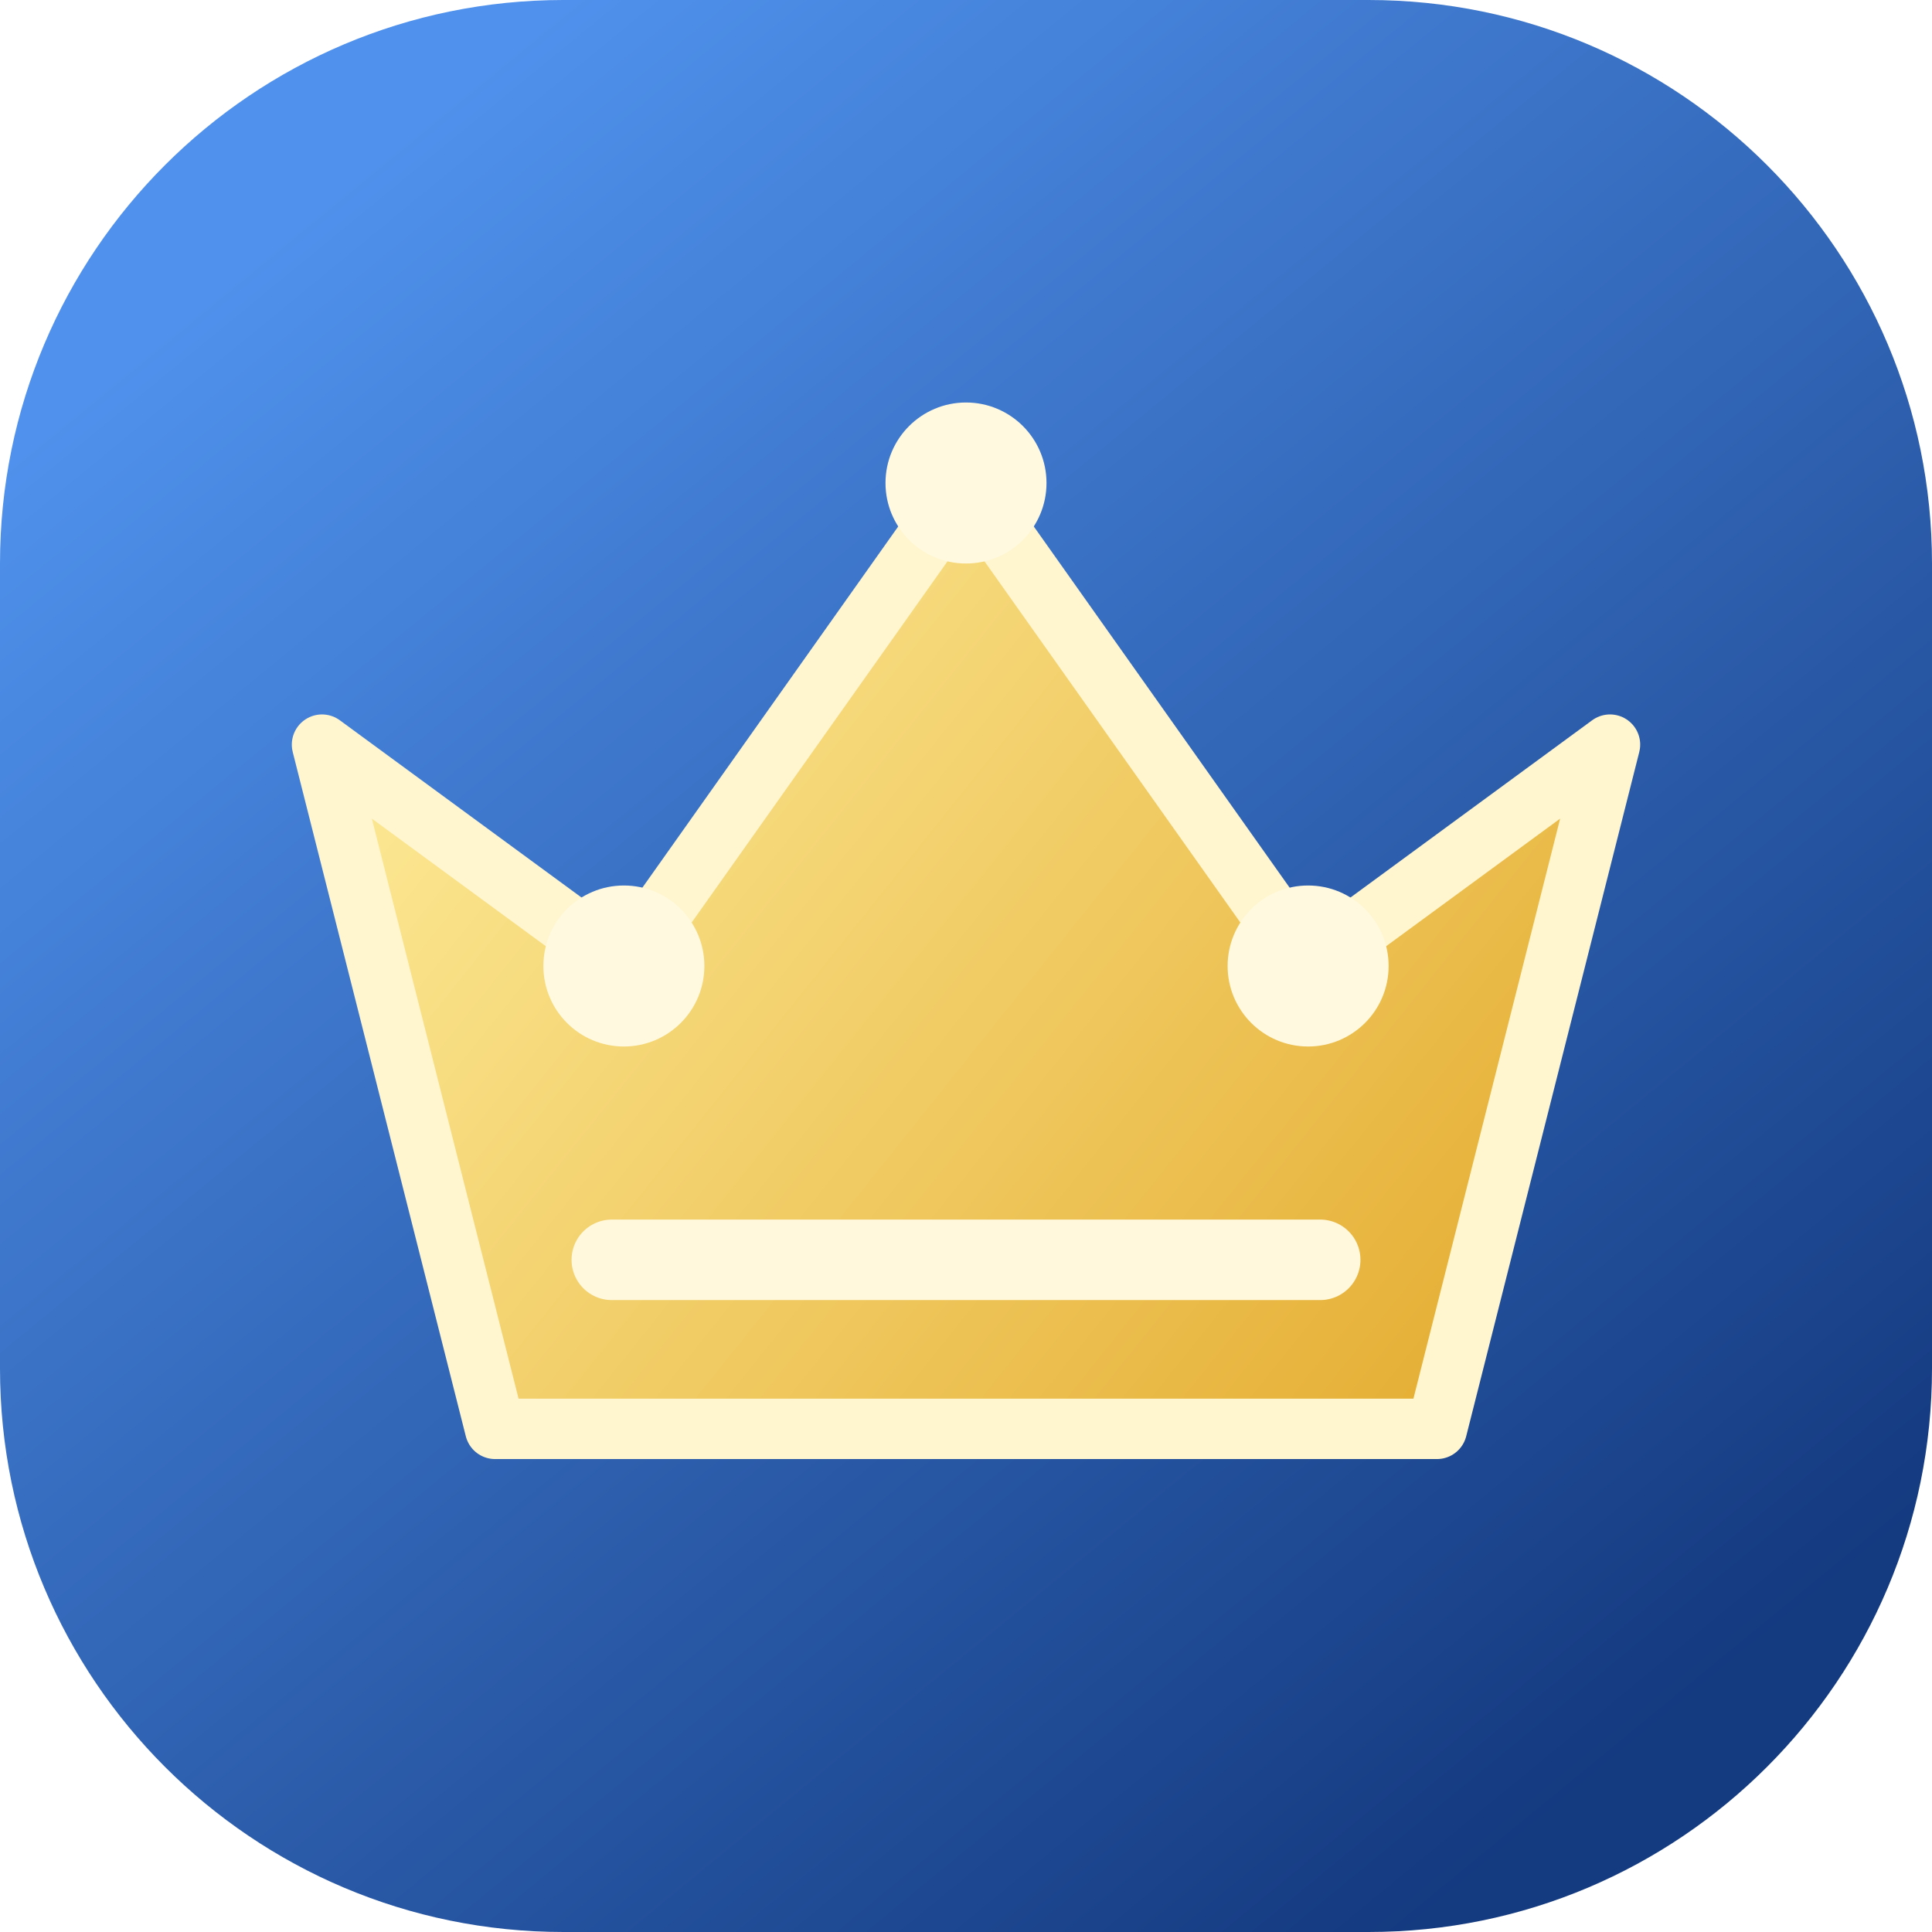
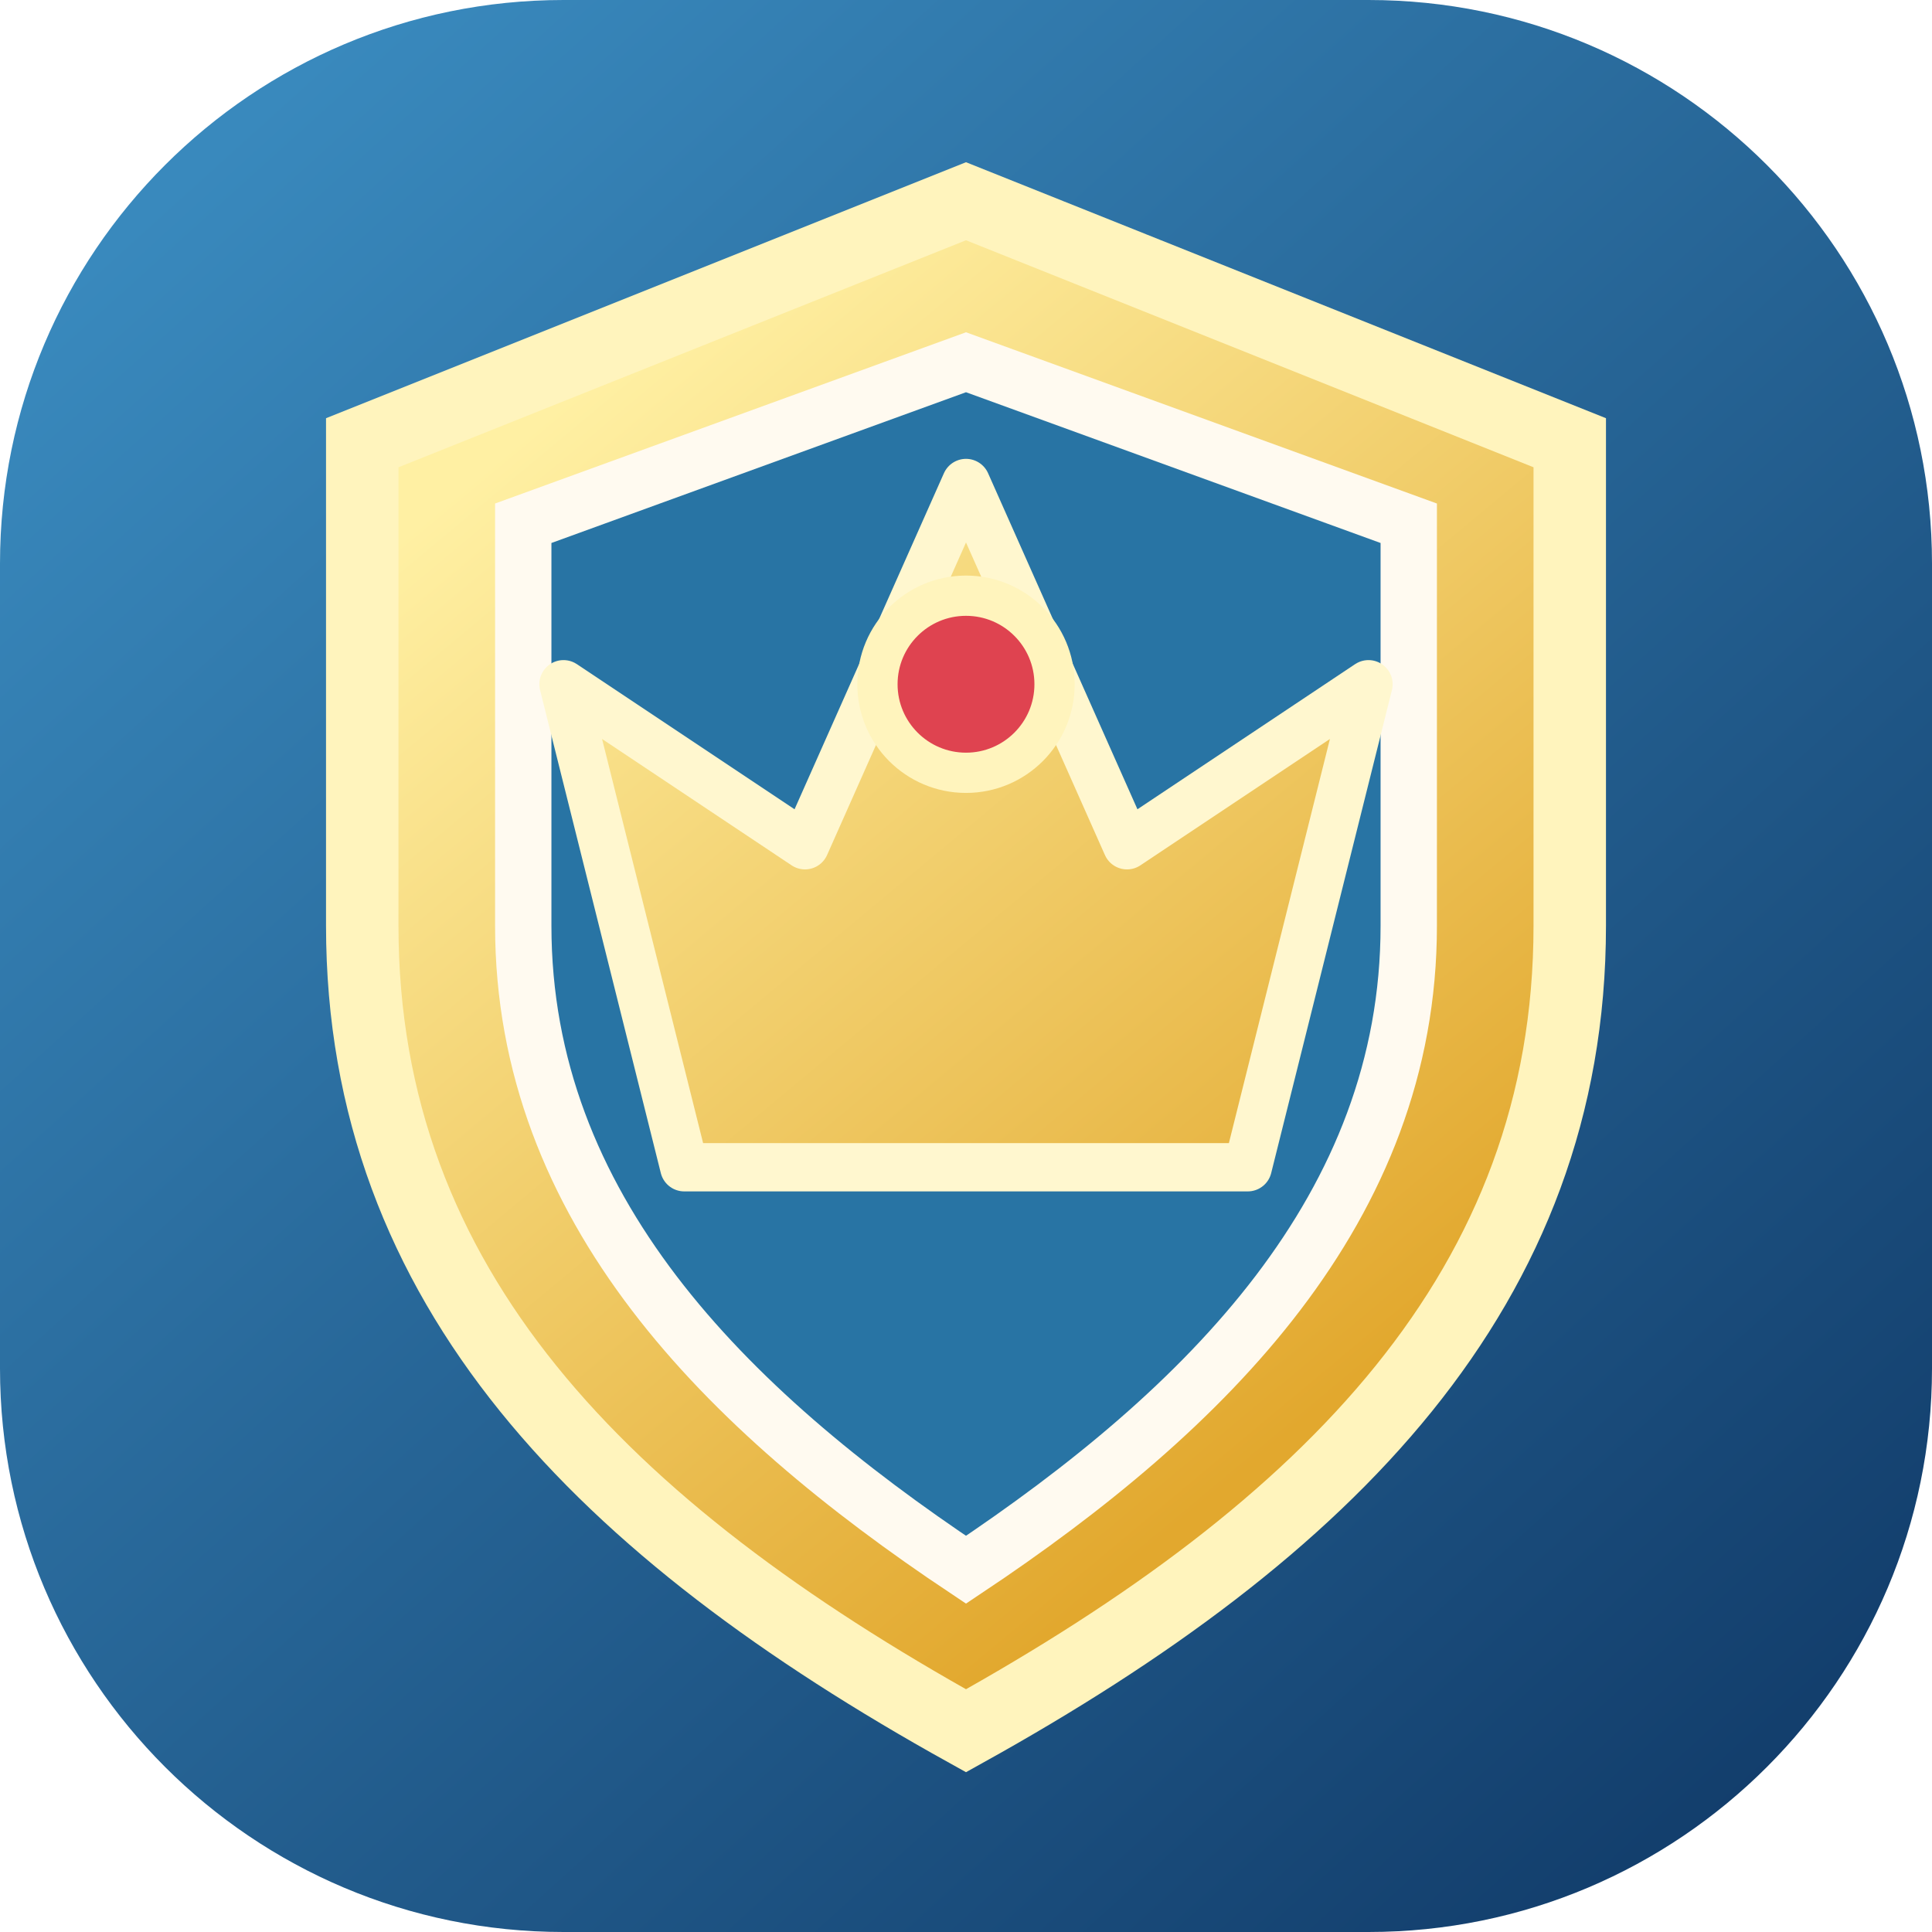
<svg xmlns="http://www.w3.org/2000/svg" viewBox="0 0 48 48">
  <defs>
-     <linearGradient id="shield" x1="8" y1="5" x2="40" y2="44" gradientUnits="userSpaceOnUse">
-       <stop stop-color="#4f91ec" />
-       <stop offset="1" stop-color="#143a80" />
+     <linearGradient id="blue" x1="5" y1="4" x2="43" y2="46" gradientUnits="userSpaceOnUse">
+       <stop stop-color="#3989bd" />
+       <stop offset="1" stop-color="#123d6b" />
    </linearGradient>
-     <linearGradient id="gold" x1="9" y1="12" x2="39" y2="36" gradientUnits="userSpaceOnUse">
-       <stop stop-color="#fff0a1" />
-       <stop offset="1" stop-color="#e3a92b" />
+     <linearGradient id="gold" x1="14" y1="10" x2="34" y2="34" gradientUnits="userSpaceOnUse">
+       <stop stop-color="#fff0a3" />
+       <stop offset="1" stop-color="#e2a82e" />
    </linearGradient>
  </defs>
-   <rect width="48" height="48" rx="14" fill="url(#shield)" />
-   <path d="M8 18.5 15.5 24l8.5-12 8.5 12 7.5-5.5-4.3 17H12.3L8 18.5Z" fill="url(#gold)" stroke="#fff6d0" stroke-linejoin="round" stroke-width="1.5" />
-   <path d="M15.2 31.3h17.6" stroke="#fff8dc" stroke-linecap="round" stroke-width="2" />
-   <circle cx="15.5" cy="24" r="2" fill="#fff9df" />
-   <circle cx="24" cy="12" r="2" fill="#fff9df" />
-   <circle cx="32.5" cy="24" r="2" fill="#fff9df" />
+   <rect width="48" height="48" rx="14" fill="url(#blue)" />
+   <path d="M24 5 39 11v12c0 9-6 15-15 20C15 38 9 32 9 23V11l15-6Z" fill="url(#gold)" stroke="#fff4bd" stroke-width="1.8" />
+   <path d="M24 9 35 13v10c0 7-5 12-11 16-6-4-11-9-11-16V13l11-4Z" fill="#2874a4" stroke="#fffaf0" stroke-width="1.4" />
+   <path d="m14 17 6 4 4-9 4 9 6-4-3 12H17l-3-12Z" fill="url(#gold)" stroke="#fff7cf" stroke-width="1.2" stroke-linejoin="round" />
+   <circle cx="24" cy="17" r="2.2" fill="#df4350" stroke="#fff4bd" stroke-width="1" />
</svg>
